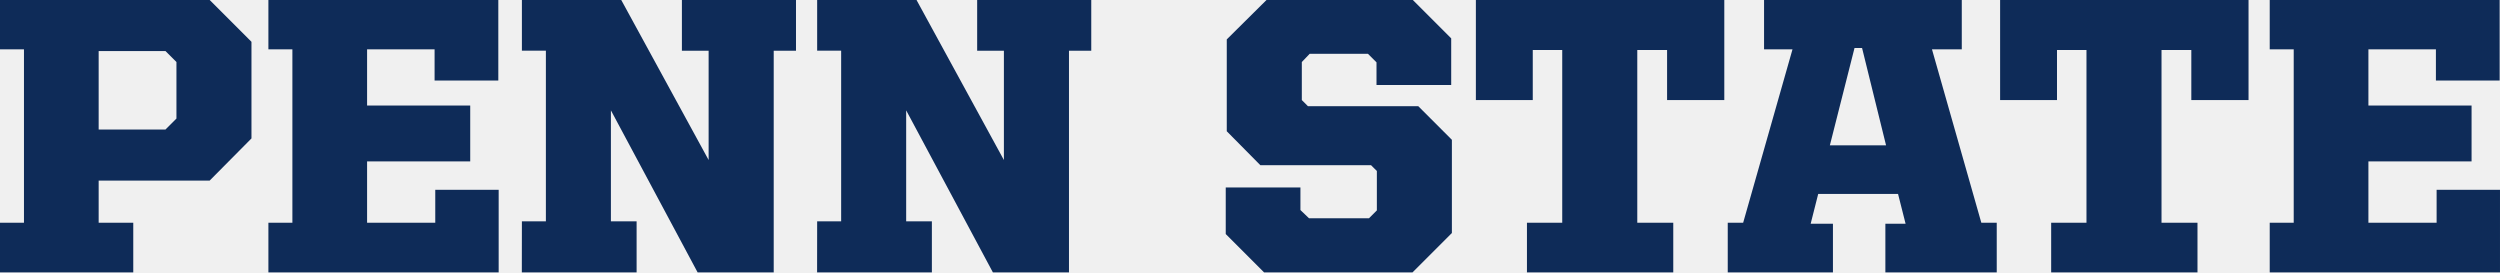
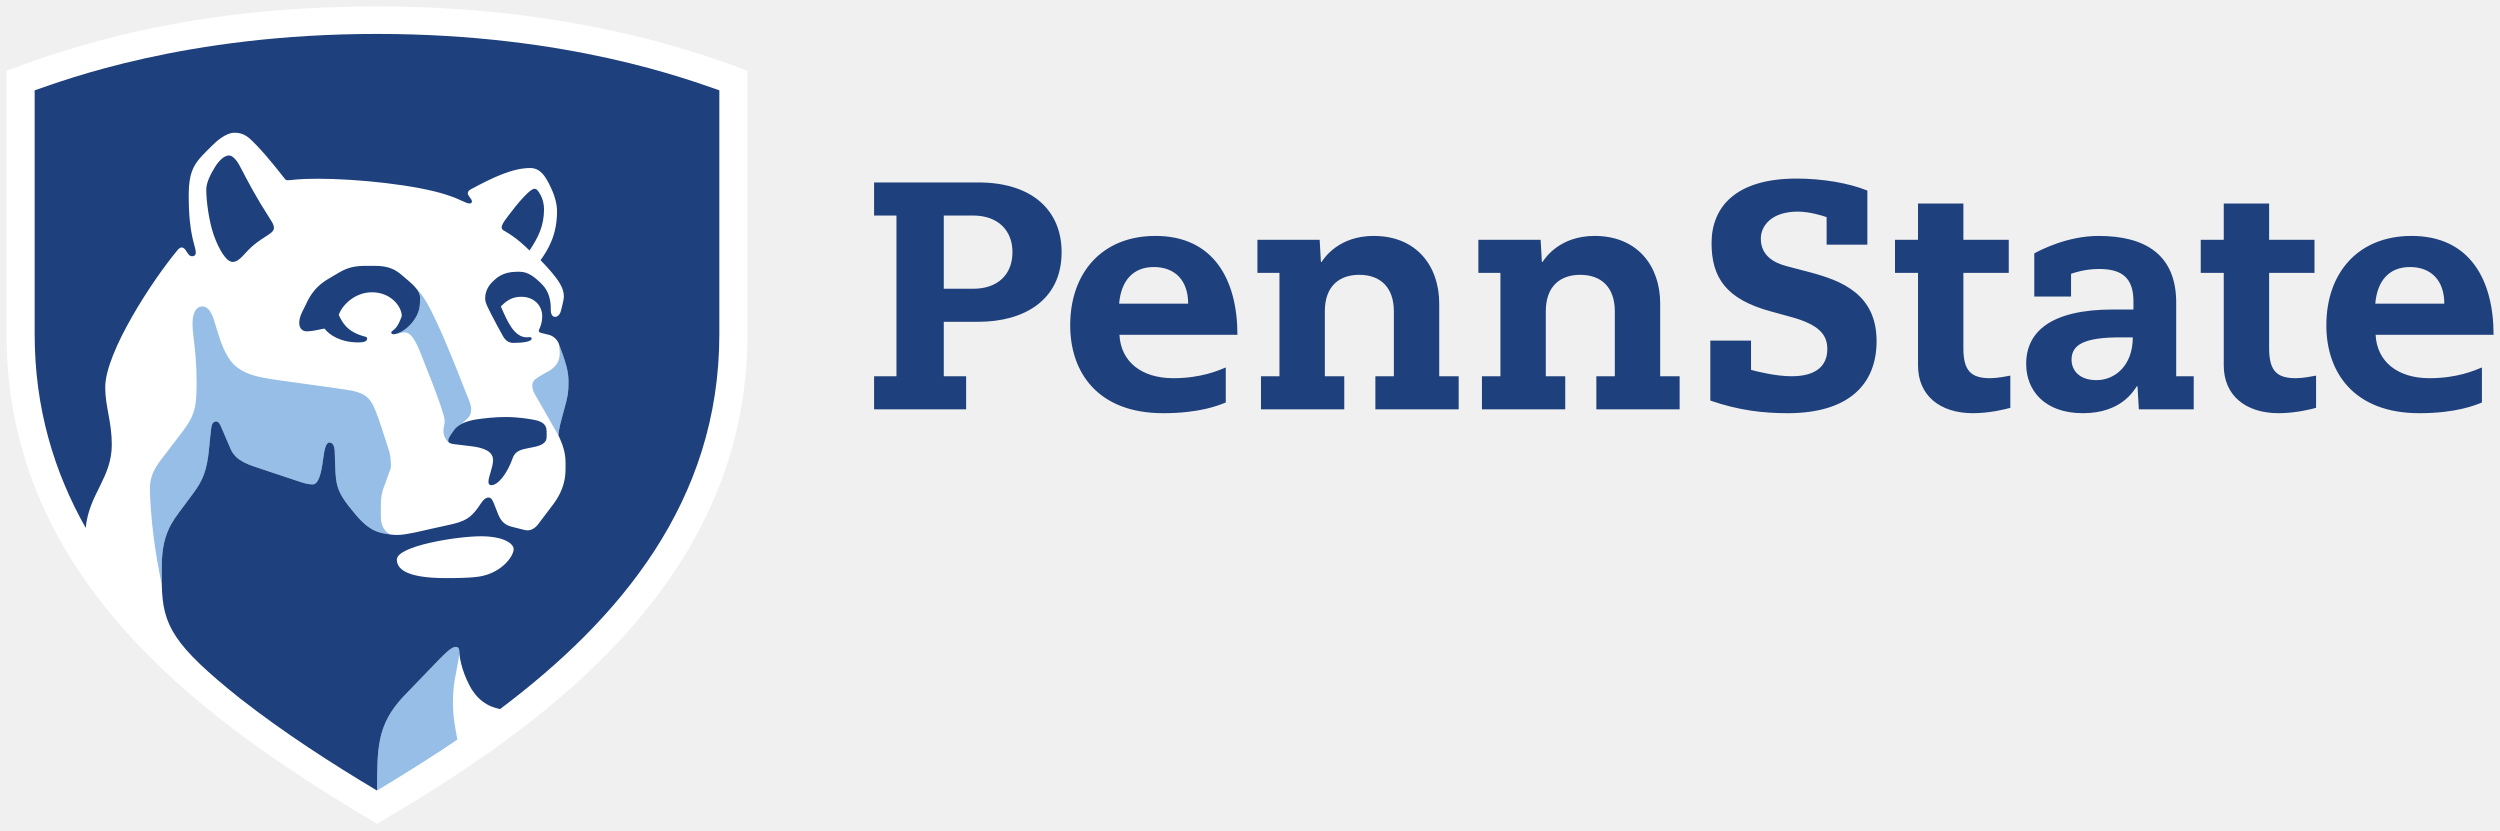
- <svg xmlns="http://www.w3.org/2000/svg" xml:space="preserve" width="293.671" height="32" viewBox="0 0 293.671 32">
-   <g fill="#0e2b58">
-     <path d="m 0.484,0 h 10.5 V -3.766 H 8.094 v 1.5 H 4.984 V -5.062 H 9.688 V -7.609 H 4.984 v -2.562 H 8.062 V -8.75 h 2.906 v -3.672 H 0.484 v 2.25 h 1.094 v 7.906 h -1.094 z m 0,0 M -9.482,0 h 6.672 V -2.266 H -4.45 v -7.875 h 1.359 v 2.281 h 2.609 v -4.562 h -11.328 v 4.562 h 2.594 v -2.281 h 1.344 v 7.875 H -9.482 Z m 0,0 m -14.748,0 h 4.797 v -2.219 h -1.016 l 0.344,-1.359 h 3.641 l 0.344,1.359 h -0.922 V 0 h 5.078 v -2.266 h -0.703 l -2.25,-7.906 h 1.359 v -2.25 h -9.016 v 2.25 h 1.297 l -2.25,7.906 h -0.703 z m 5.781,-10.234 h 0.344 l 1.094,4.438 h -2.562 z m 0,0 M -33.386,0 h 6.672 v -2.266 h -1.641 v -7.875 h 1.359 v 2.281 h 2.609 v -4.562 h -11.328 v 4.562 h 2.594 v -2.281 h 1.344 v 7.875 H -33.386 Z m 0,0 m -11.986,0 h 6.766 l 1.797,-1.797 v -4.25 l -1.531,-1.531 h -5.031 l -0.281,-0.281 V -9.594 l 0.359,-0.375 h 2.656 l 0.391,0.391 v 1.031 h 3.406 v -2.125 l -1.75,-1.75 H -45.262 l -1.812,1.797 v 4.188 l 1.531,1.547 h 5.047 L -40.23,-4.625 v 1.797 l -0.359,0.359 H -43.324 l -0.391,-0.375 V -3.875 h -3.406 v 2.125 z m 0,0 m -20.383,0 h 5.234 v -2.328 h -1.172 v -5.062 L -57.738,0 h 3.469 v -10.109 h 1.016 v -2.312 h -5.203 v 2.312 h 1.219 V -5.125 l -3.984,-7.297 h -4.531 v 2.312 h 1.094 v 7.781 h -1.094 z m 0,0 m -13.464,0 h 5.234 v -2.328 h -1.172 v -5.062 L -71.202,0 h 3.469 v -10.109 h 1.016 v -2.312 h -5.203 v 2.312 h 1.219 V -5.125 l -3.984,-7.297 h -4.531 v 2.312 h 1.094 v 7.781 h -1.094 z m 0,0 m -11.556,0 h 10.5 v -3.766 h -2.891 v 1.5 h -3.109 V -5.062 h 4.703 v -2.547 h -4.703 v -2.562 h 3.078 V -8.75 h 2.906 v -3.672 h -10.484 v 2.25 h 1.094 v 7.906 h -1.094 z m 0,0 m -12.24,0 h 6.078 v -2.266 h -1.578 V -4.188 h 5.062 l 1.906,-1.922 v -4.406 l -1.906,-1.906 h -9.562 v 2.25 h 1.094 v 7.906 h -1.094 z m 4.5,-6.516 v -3.578 h 3.047 l 0.5,0.5 v 2.578 l -0.5,0.5 z m 0,0" transform="translate(519.4425,420.479) matrix(1.333333,0,0,1.333333,-592.0883,-462.7163) matrix(1.932076,0,0,1.932076,-50.78356,-29.52631) translate(157.4982,44.0999)" />
+ <svg xmlns="http://www.w3.org/2000/svg" xml:space="preserve" height="63.759" viewBox="0 0 191.949 63.759" width="191.95" version="1.1">
+   <g transform="matrix(1.25 0 0 -1.25 -286.42 527.34)">
+     <g transform="matrix(.25 0 0 .25 229.54 297.38)">
+       <path d="m91.013 295.56c-40.252 23.94-91.013 58.72-91.013 120.15v64.863c18.568 7.022 47.255 15.812 91.008 15.812 44.258 0 74.634-9.568 91.013-15.812v-64.863c0-61.948-52.728-97.647-91.008-120.16" fill="#fff" />
+       <g>
+         <path d="m109.85 329.06c0.238 2.614 1.39 6.97 1.39 8.748 0 0.881-0.292 1.224-0.948 1.224-0.92 0-2.495-1.5-4.438-3.515-2.583-2.677-5.44-5.63-8.213-8.531-6.851-7.167-6.526-13.132-6.629-23.254 7.617 4.59 14.578 9.002 19.736 12.518-0.764 4.219-1.404 7.244-0.897 12.81zm-71.714 25.162c-0.028 1.138 0.005 3.609 0 4.039-0.082 6.632 1.474 10.135 4.055 13.558 1.247 1.656 2.322 3.172 3.45 4.658 2.462 3.247 3.628 5.723 4.132 11.544 0.117 1.364 0.357 3.553 0.47 4.501 0.1 0.836 0.299 1.897 1.194 1.897 0.626 0 0.92-0.498 1.322-1.451 0.572-1.355 1.698-3.962 2.308-5.363 1.296-2.978 4.513-3.857 7.872-4.968 2.469-0.815 7.162-2.401 9.047-3.016 1.56-0.507 2.242-0.663 3.256-0.663 1.451 0 2.13 3.062 2.502 6.01 0.318 2.511 0.694 4.284 1.563 4.284 0.969 0 1.275-1.163 1.308-2.095 0.313-8.355-0.222-9.227 4.961-15.414 3.77-4.499 5.919-4.7 8.944-5.125-1.124 0.336-2.567 1.635-2.567 4.37v3.004c0 1.502 0.18 3.03 0.923 4.758 0.35 0.813 0.761 2.282 1.147 3.182 0.659 1.532 0.346 1.92 0.346 2.999 0 1.14-0.376 2.271-1.278 5.003-0.463 1.404-1.089 3.445-1.691 5.125-1.878 5.239-2.637 6.475-8.907 7.304-2.011 0.269-10.806 1.514-12.644 1.775-7.033 0.997-12.541 1.331-15.407 6.045-3.424 5.627-3.079 12.49-6.372 12.49-1.56 0-2.39-1.747-2.39-4.296 0-2.677 1.011-7.01 1.011-14.55 0-6.517-0.607-8.334-4.405-13.135-0.986-1.245-2.312-3.076-3.16-4.141-2.829-3.548-4.081-5.548-3.908-9.682 0.444-10.705 2.14-18.568 2.92-22.646zm75.503 45.318c0.276-0.689 0.504-1.472 0.504-2.056 0-1.313-0.325-1.715-1.046-2.488-0.434-0.388-0.916-0.794-1.355-1.203-0.72-0.376-1.364-0.862-1.796-1.483-0.829-1.191-1.441-1.915-1.441-2.609 0-0.217 0.072-0.376 0.229-0.502-1.004 0.745-1.406 1.894-1.406 2.917 0 0.916 0.299 1.402 0.299 2.264 0 0.729-0.205 1.444-0.329 1.857-1.404 4.695-3.765 10.283-5.223 14.078-1.483 3.87-2.649 5.994-4.326 5.994-0.932 0-1.761-0.46-2.742-0.46 1.341 0.002 3.413 1.236 4.828 3.093 1.649 2.177 1.759 3.756 1.759 5.821 0 0.876-0.362 1.64-1.056 2.467 2.123-2.165 3.483-4.922 4.922-7.972 3.154-6.685 5.886-14.006 8.18-19.717zm22.044 13.964c0.273-0.736 0.899-2.422 1.035-2.831 0.516-1.544 1.35-3.786 1.35-6.48 0-2.738-0.187-3.567-0.941-6.349-0.962-3.555-1.385-4.908-1.544-6.861-0.269 0.551-5.328 9.285-5.713 9.993-0.388 0.713-0.71 1.401-0.71 2.224 0 0.89 0.383 1.427 1.462 2.107 0.647 0.406 1.486 0.888 2.053 1.18 2.607 1.334 3.231 2.983 3.233 4.749 0 0.741-0.107 1.5-0.224 2.268" fill="#96bee6" />
+         <g fill="#1e407c">
+           <path d="m57.507 326.26c10.745-8.386 22.249-15.802 33.508-22.53 0.103 10.121-0.222 16.087 6.629 23.254 2.773 2.901 5.629 5.854 8.213 8.531 1.944 2.016 3.518 3.515 4.438 3.515 0.656 0 0.948-0.343 0.948-1.224 0-0.902 0.404-4.221 2.462-8.194 2.56-4.938 6.342-5.573 7.552-5.854 29.332 22.081 53.863 50.98 53.863 92.097v59.922c-7.234 2.457-36.951 13.856-84.113 13.856-47.161 0-76.876-11.399-84.11-13.856v-59.922c0-18.073 4.742-33.784 12.546-47.594 0.778 8.325 6.407 12.27 6.407 20.448 0 5.707-1.614 9.311-1.614 14.088 0 8.638 11.663 26.409 17.711 33.648 0.178 0.213 0.57 0.72 1.056 0.72 0.434 0 0.764-0.301 1.028-0.708 0.617-0.944 0.881-1.441 1.539-1.441 0.663 0 0.92 0.369 0.92 0.958 0 1.507-1.74 4.015-1.74 13.833 0 6.865 1.595 8.32 5.863 12.499 0.78 0.764 3.167 3.058 5.445 3.058 2.534 0 3.791-1.5 5.351-3.086 2.637-2.684 6.316-7.437 6.912-8.19 0.168-0.21 0.318-0.404 0.677-0.404 1.219 0 2.24 0.367 7.538 0.367 9.629 0 24.137-1.511 31.595-3.952 3.84-1.257 4.639-2.123 5.657-2.123 0.497 0 0.539 0.325 0.539 0.584 0 0.486-1.011 1.266-1.011 1.927 0 0.439 0.357 0.761 0.708 0.951 5.562 2.988 10.31 5.246 14.655 5.246 2.53 0 3.779-2.191 4.842-4.356 0.832-1.689 1.722-3.955 1.722-6.284 0-5.889-2.249-9.479-4.043-11.997 0.86-0.881 2.077-2.214 2.817-3.1 1.32-1.577 2.906-3.635 2.906-5.774 0-0.923-0.451-2.373-0.708-3.522-0.117-0.516-0.57-1.551-1.467-1.532-0.808 0.016-1.018 0.899-1.049 1.682-0.007 0.161 0 0.516 0 0.593 0 1.694-0.469 3.994-2.044 5.606-1.81 1.85-3.469 3.196-5.566 3.196h-0.717c-3.441 0-5.006-1.504-5.952-2.425-1.032-1.007-1.836-2.352-1.836-4.165 0-1.04 0.708-2.271 1.649-4.156 0.558-1.112 1.986-3.761 2.763-5.125 0.68-1.189 1.551-1.607 2.527-1.607 2.397 0 4.485 0.334 4.485 1.054 0 0.196-0.105 0.362-0.432 0.362-0.14 0-0.469-0.04-0.766-0.04-3.13 0-4.805 3.983-6.375 7.599 1.196 1.166 2.551 2.361 5.008 2.361 3.116 0 5.165-2.093 5.165-4.819 0-1.352-0.418-2.483-0.663-2.99-0.121-0.257-0.189-0.416-0.189-0.563 0-0.425 0.54-0.512 1.392-0.708 0.301-0.07 0.881-0.208 1.233-0.308 0.916-0.269 1.89-1.058 2.303-2.163 0.273-0.736 0.899-2.422 1.035-2.831 0.516-1.544 1.35-3.786 1.35-6.48 0-2.738-0.187-3.567-0.941-6.349-0.962-3.555-1.385-4.908-1.544-6.861 0.332-0.614 0.36-0.785 0.509-1.142 0.537-1.131 1.238-3.198 1.238-5.436v-1.843c0-3.565-1.423-6.34-2.962-8.418-1.198-1.616-2.915-3.896-3.899-5.16-0.64-0.766-1.502-1.32-2.462-1.32-0.458 0-0.997 0.154-1.537 0.29-0.6 0.149-1.876 0.472-2.42 0.61-2.095 0.53-2.871 1.899-3.548 3.744-0.1 0.276-0.418 1.058-0.516 1.308-0.502 1.285-0.782 2.107-1.581 2.107-0.593 0-1.163-0.388-1.754-1.28-2.095-3.151-3.233-4.293-6.919-5.202-1.287-0.315-3.901-0.862-5.365-1.187-2.207-0.491-6.15-1.523-8.37-1.523-0.472 0-0.967 0.028-1.476 0.084-3.025 0.425-5.174 0.626-8.944 5.125-5.183 6.188-4.648 7.059-4.961 15.414-0.033 0.932-0.339 2.095-1.308 2.095-0.869 0-1.245-1.773-1.563-4.284-0.371-2.948-1.051-6.01-2.502-6.01-1.014 0-1.696 0.157-3.256 0.663-1.885 0.614-6.578 2.2-9.047 3.016-3.359 1.112-6.575 1.99-7.872 4.968-0.61 1.401-1.736 4.008-2.308 5.363-0.402 0.953-0.696 1.451-1.322 1.451-0.895 0-1.093-1.06-1.194-1.897-0.112-0.948-0.353-3.137-0.47-4.501-0.505-5.821-1.67-8.297-4.132-11.544-1.128-1.486-2.203-3.002-3.45-4.658-2.581-3.422-4.137-6.926-4.055-13.558 0.005-0.43-0.028-2.901 0-4.039 0.229-9.869 2.733-14.707 19.367-27.96zm59.581 30.24c-0.78-0.192-2.31-0.57-9.126-0.57-10.325 0-12.076 2.537-12.076 4.55 0 3.359 14.807 5.73 20.642 5.73 5.59 0 8.059-1.796 8.059-3.165 0-1.584-2.52-5.342-7.498-6.545zm-19.993 63.793c0 2.378-2.677 5.863-7.344 5.863-4.151 0-7.321-3.132-8.15-5.58 0.995-1.925 1.953-3.957 5.933-5.162 0.526-0.159 1.054-0.173 1.054-0.621 0-0.638-0.673-0.958-2.091-0.958-4.511 0-7.192 1.843-8.383 3.401-1.166-0.164-2.516-0.617-4.202-0.677-1.381-0.051-2.009 0.871-2.009 2.102 0 0.794 0.236 1.668 0.708 2.639 0.259 0.535 0.537 1.091 0.74 1.486 0.701 1.371 1.771 4.424 5.889 6.772 0.479 0.273 1.724 1.026 2.362 1.401 2.331 1.369 4.093 1.694 6.865 1.694h2.032c3.322 0 5.02-0.934 6.487-2.165 2.976-2.504 4.611-3.866 4.611-5.725 0-2.065-0.11-3.644-1.759-5.821-1.418-1.857-3.49-3.093-4.831-3.093-0.378 0-0.488 0.205-0.488 0.418 0 0.283 0.313 0.423 0.638 0.684 1.095 0.89 1.591 2.467 1.939 3.343zm-41.555 13.32c1.023 0 1.803 0.677 3.35 2.387 3.459 3.824 6.8 4.335 6.8 5.971 0 0.726-0.467 1.439-0.955 2.2-3.686 5.76-5.26 8.872-7.456 13.053-0.794 1.514-1.831 2.551-2.621 2.551-1.275 0-2.621-1.488-3.401-2.763-1.1-1.799-2.196-3.826-2.196-5.669 0-2.784 0.684-7.867 1.841-11.123 1.25-3.515 3.065-6.606 4.639-6.606zm66.862 7.575c-0.166 0.093-0.754 0.308-0.754 0.892 0 0.673 0.488 1.369 1.479 2.696 2.28 3.058 5.41 6.802 6.557 6.802 0.561 0 0.911-0.383 1.602-1.696 0.411-0.778 0.764-2.077 0.764-3.31 0-4.062-1.401-6.917-3.571-10.142-1.081 1.039-3.095 3.051-6.076 4.758zm-4.013-61.625c0 1.376 1.133 3.513 1.133 5.424 0 2.271-2.784 2.992-4.947 3.291-4.55 0.631-6.069 0.425-6.069 1.429 0 0.694 0.612 1.418 1.441 2.609 1.224 1.759 4.139 2.425 5.69 2.637 2.044 0.28 4.307 0.554 7.019 0.554 3.039 0 5.62-0.453 6.807-0.661 2.789-0.484 3.224-1.651 3.224-2.96v-1.308c0-1.32-1.081-1.997-3.027-2.422-0.486-0.105-1.168-0.229-1.495-0.297-1.411-0.292-3.158-0.572-3.777-2.355-1.329-3.824-3.642-6.823-5.354-6.746-0.315 0.014-0.645 0.252-0.645 0.803" />
+           <path d="m447.18 444.62c-0.848 0.299-4.109 1.355-7.094 1.355-6.484 0-9.077-3.52-9.077-6.627 0-4.06 3.016-5.938 6.496-6.814l5.531-1.451c7.79-2.07 16.414-5.377 16.414-16.923 0-10.588-6.809-17.713-21.862-17.713-5.823 0-11.876 0.638-18.986 3.107v14.73h10.004v-7.192c1.591-0.437 6.132-1.567 9.965-1.567 5.91 0 8.776 2.467 8.776 6.685 0 3.492-1.974 6.017-9.084 7.928l-4.758 1.31c-10.895 2.948-14.599 8.187-14.599 16.788 0 8.837 5.9 15.858 20.876 15.858 6.431 0 12.859-1.114 17.4-2.946v-13.296h-10.002v6.767zm72.118-29.542c-9.077 0-11.943-1.908-11.943-5.494 0-2.467 1.752-5.015 6.132-5.015 4.459 0 8.916 3.497 8.916 10.509h-3.104zm3.265 8.841c0 5.751-2.796 7.961-8.421 7.961-3.593 0-6.171-0.93-6.91-1.194v-5.573h-9.035v10.589c1.49 0.846 8.178 4.3 15.804 4.3 11.6 0 19.066-4.718 19.066-16.386v-18.091h4.305v-8.122h-13.485l-0.325 5.669h-0.161c-0.827-1.161-3.866-6.625-13.261-6.625-9.395 0-13.934 5.573-13.934 12.104 0 7.921 6.078 13.371 21.352 13.371h5.003v1.997zm-52.933 24.046h11.147v-8.918h11.147v-8.122h-11.147v-18.552c0-5.583 1.953-7.325 6.573-7.325 1.728 0 4.095 0.463 4.964 0.635v-7.909c-0.916-0.276-4.964-1.327-9.173-1.327-8.201 0-13.511 4.41-13.511 11.736v22.742h-5.653v8.122h5.653v8.918zm75.12 0h11.147v-8.918h11.147v-8.122h-11.147v-18.552c0-5.583 1.953-7.325 6.571-7.325 1.731 0 4.097 0.463 4.966 0.635v-7.909c-0.916-0.276-4.966-1.327-9.173-1.327-8.201 0-13.511 4.41-13.511 11.736v22.742h-5.653v8.122h5.653v8.918zm-177.72-17.04h-5.415v8.122h15.293l0.306-5.45h0.159c0.738 1.152 4.368 6.405 12.796 6.405 10.57 0 16.115-7.447 16.115-16.603v-17.874h4.777v-8.122h-20.462v8.122h4.539v15.952c0 5.807-3.219 8.97-8.51 8.97-4.777 0-8.451-2.682-8.451-8.97v-15.952h4.779v-8.122h-20.467v8.122h4.541v25.4zm-54.29 0h-5.415v8.122h15.293l0.306-5.45h0.159c0.738 1.152 4.368 6.405 12.796 6.405 10.568 0 16.115-7.447 16.115-16.603v-17.874h4.777v-8.122h-20.462v8.122h4.539v15.952c0 5.807-3.221 8.97-8.512 8.97-4.775 0-8.449-2.682-8.449-8.97v-15.952h4.777v-8.122h-20.465v8.122h4.541v25.4zm286.2-7.564c0 5.732-3.265 8.998-8.44 8.998-5.097 0-8.042-3.345-8.521-8.998h16.961zm-16.881-7.645c0.32-6.608 5.415-10.668 13.219-10.668 6.87 0 11.084 1.899 12.901 2.633v-8.605c-1.698-0.68-6.342-2.628-15.37-2.628-16.085 0-22.852 10.035-22.852 21.579 0 12.978 7.884 21.976 20.941 21.976 14.333 0 20.145-10.829 20.145-24.286h-28.984zm-291.75 7.645c0 5.732-3.266 8.998-8.44 8.998-5.097 0-8.042-3.345-8.521-8.998h16.961zm-16.881-7.645c0.32-6.608 5.415-10.668 13.219-10.668 6.87 0 11.084 1.899 12.901 2.633v-8.605c-1.698-0.68-6.342-2.628-15.37-2.628-16.085 0-22.852 10.035-22.852 21.579 0 12.978 7.884 21.976 20.941 21.976 14.333 0 20.145-10.829 20.145-24.286h-28.984zm-35.893 11.308c5.812 0 9.607 3.34 9.607 8.993 0 5.132-3.315 9.002-9.766 9.002h-7.113v-17.996h7.272zm-18.897 17.996h-5.494v8.122h25.59c13.457 0 20.483-7.068 20.483-17.124 0-11.939-9.416-17.115-20.483-17.115h-8.47v-13.378h5.494v-8.122h-22.614v8.122h5.494v39.495" />
+         </g>
+       </g>
+     </g>
  </g>
</svg>
